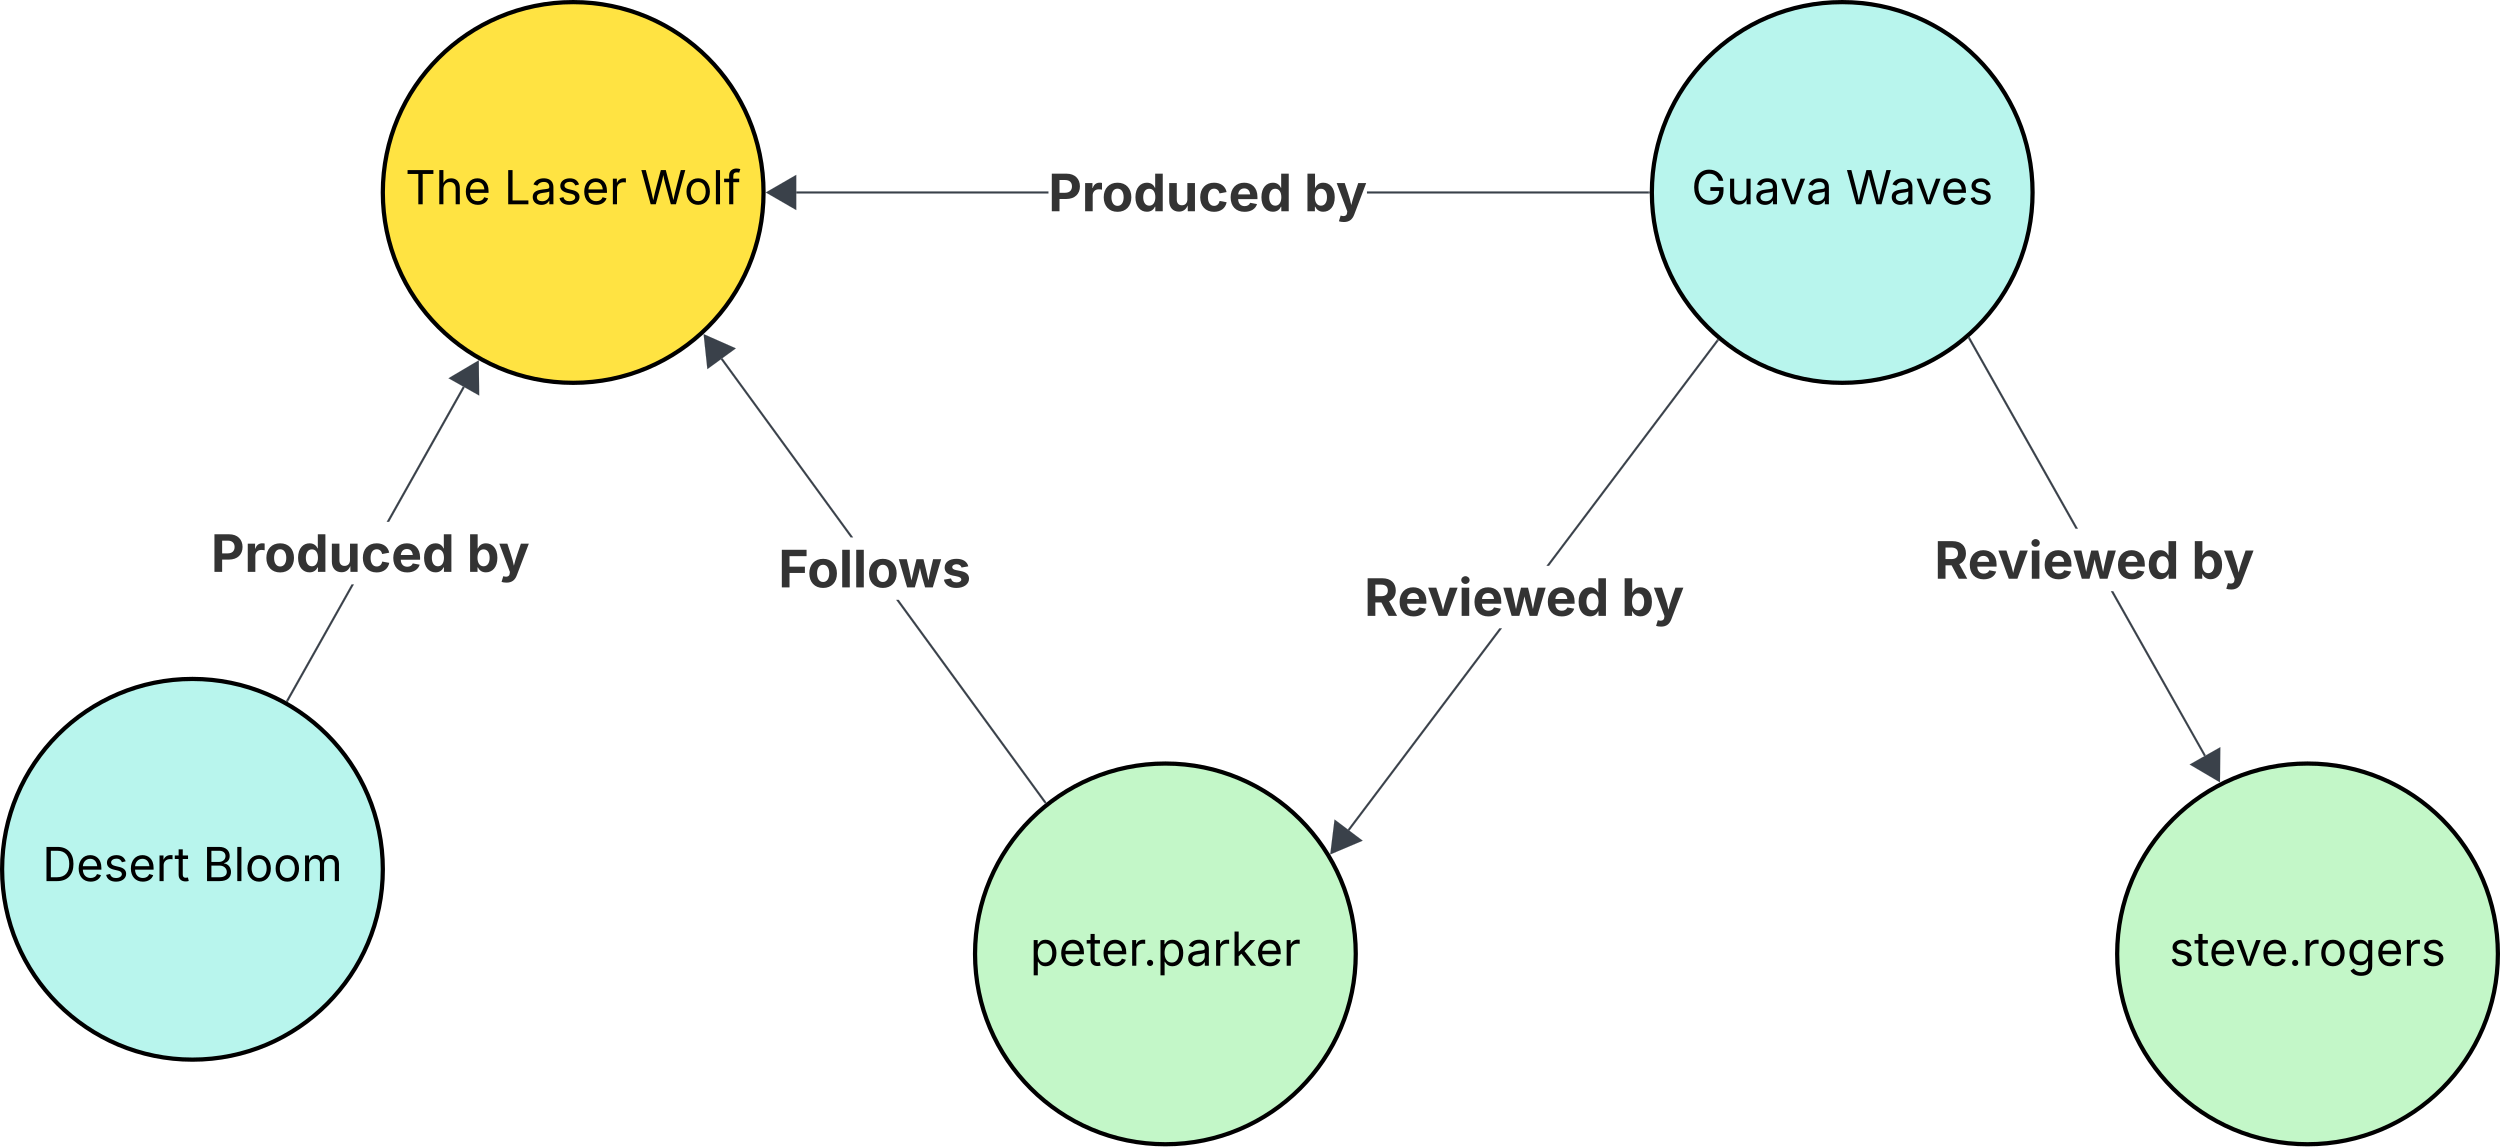
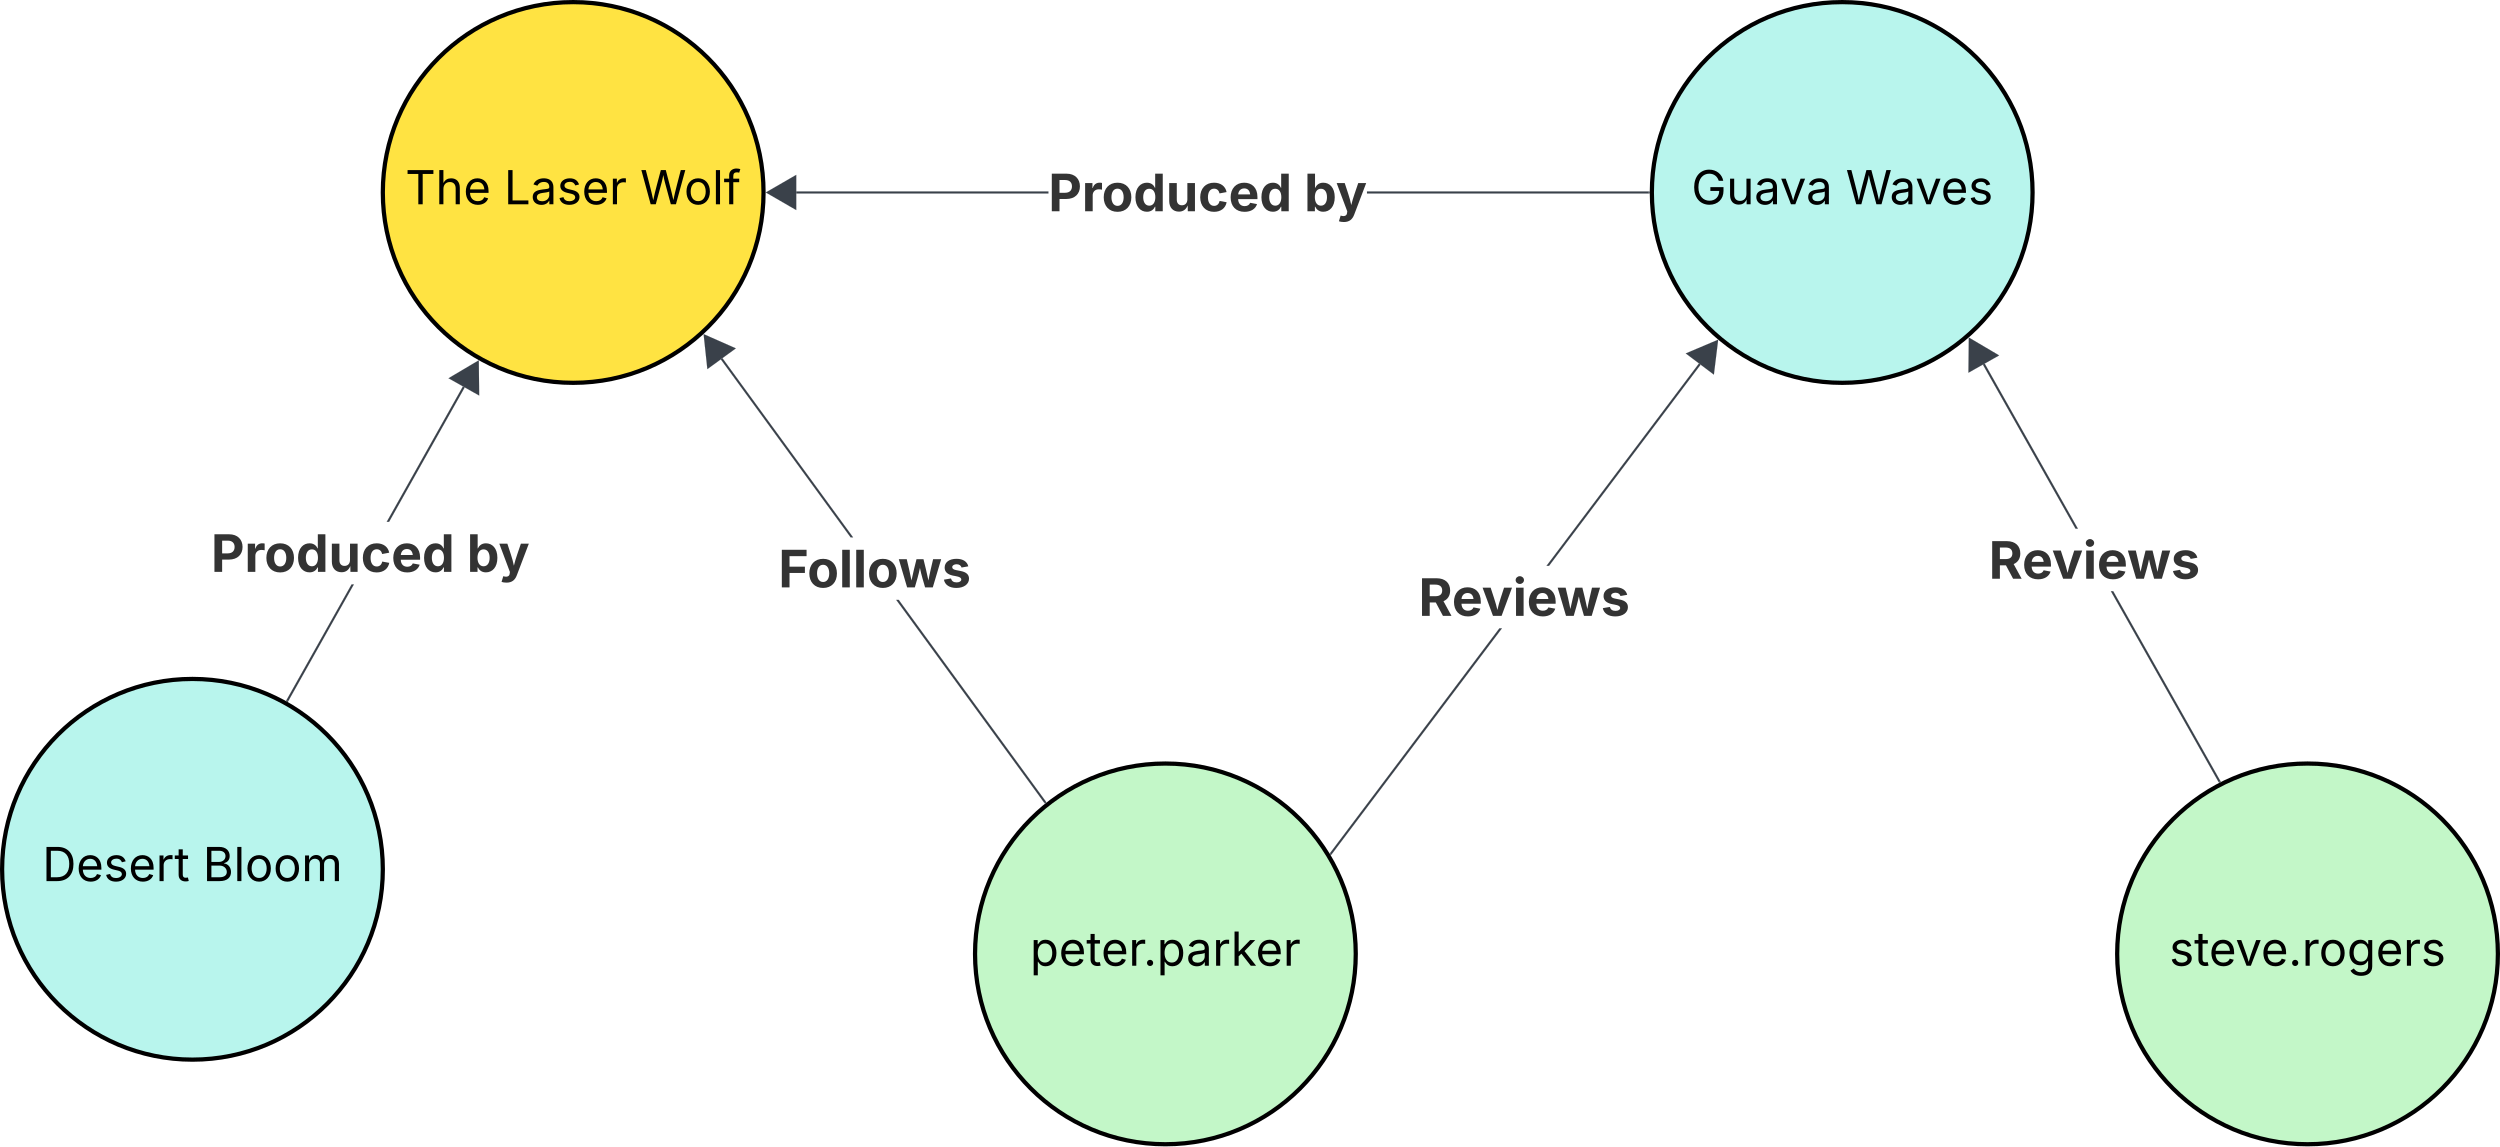
<svg xmlns="http://www.w3.org/2000/svg" xmlns:ns1="lucid" xmlns:xlink="http://www.w3.org/1999/xlink" width="1182" height="542">
  <g transform="translate(-99 -39)" ns1:page-tab-id="0_0">
    <path d="M740 490c0 49.7-40.3 90-90 90s-90-40.3-90-90 40.3-90 90-90 90 40.3 90 90z" stroke="#000" stroke-width="2" fill="#c3f7c8" />
    <use xlink:href="#a" transform="matrix(1,0,0,1,565,405) translate(21.00803 90.59028)" />
    <path d="M1060 130c0 49.7-40.3 90-90 90s-90-40.3-90-90 40.3-90 90-90 90 40.3 90 90z" stroke="#000" stroke-width="2" fill="#b8f5ed" />
    <use xlink:href="#b" transform="matrix(1,0,0,1,885,45) translate(13.67839 90.59028)" />
    <use xlink:href="#c" transform="matrix(1,0,0,1,885,45) translate(86.66016 90.59028)" />
    <path d="M460 130c0 49.7-40.3 90-90 90s-90-40.3-90-90 40.3-90 90-90 90 40.3 90 90z" stroke="#000" stroke-width="2" fill="#ffe342" />
    <use xlink:href="#d" transform="matrix(1,0,0,1,285,45) translate(5.632595 90.59028)" />
    <use xlink:href="#e" transform="matrix(1,0,0,1,285,45) translate(52.32313 90.59028)" />
    <use xlink:href="#f" transform="matrix(1,0,0,1,285,45) translate(116.6678 90.59028)" />
    <path d="M593.53 418.05l-.76.56-70.03-95.98h1.18zm-91.2-125h-1.16L439.8 208.9l.76-.55z" stroke="#3a414a" stroke-width=".05" fill="#3a414a" />
    <path d="M593.82 418.44l-.75.58-.3-.42.75-.56z" fill="#3a414a" />
    <path stroke="#3a414a" stroke-width=".05" fill="#3a414a" />
    <path d="M445.94 203.8l-12.12 8.85-1.6-14.92z" fill="#3a414a" />
    <path d="M446.9 203.7l-13.46 9.82-1.77-16.55zm-12.7 8.08l10.8-7.87-12.2-5.4z" stroke="#3a414a" stroke-width=".05" fill="#3a414a" />
    <use xlink:href="#g" transform="matrix(1,0,0,1,467.0358,293.0402) translate(0 23.68056)" />
-     <path d="M737 431.74l-.75-.57 71.66-95.1h1.2zm174.46-231.5L831.38 306.5h-1.18l80.5-106.82z" stroke="#3a414a" stroke-width=".05" fill="#3a414a" />
-     <path d="M742.32 436.37l-13.8 5.86 1.82-14.9z" fill="#3a414a" />
-     <path d="M743.27 436.48l-15.33 6.5 2.03-16.52zm-14.18 5l12.28-5.23-10.66-8.04z" stroke="#3a414a" stroke-width=".05" fill="#3a414a" />
-     <path d="M911.74 199.87l-.3.4-.75-.6.3-.4z" fill="#3a414a" />
-     <path stroke="#3a414a" stroke-width=".05" fill="#3a414a" />
-     <use xlink:href="#h" transform="matrix(1,0,0,1,744.0088,306.5051) translate(0 23.68056)" />
-     <use xlink:href="#i" transform="matrix(1,0,0,1,744.0088,306.5051) translate(121.5896 23.68056)" />
+     <path d="M728.6 442.9l-.76-.56 80.07-106.26h1.2zm174.44-231.48l-71.66 95.1h-1.18l72.08-95.67z" stroke="#3a414a" stroke-width=".05" fill="#3a414a" />
+     <path d="M728.6 442.9l-.42.56-.53-.87.2-.27z" fill="#3a414a" />
+     <path stroke="#3a414a" stroke-width=".05" fill="#3a414a" />
+     <path d="M908.95 215.25l-11.98-9.03 13.8-5.86z" fill="#3a414a" />
+     <path d="M909.32 216.12l-13.3-10.02 15.33-6.5zm-11.4-9.78l10.66 8.03 1.62-13.25z" stroke="#3a414a" stroke-width=".05" fill="#3a414a" />
+     <use xlink:href="#h" transform="matrix(1,0,0,1,769.7184,306.5051) translate(0 23.68056)" />
    <path d="M594.68 130.47h-119.2v-.94h119.2zm283.82 0H745.32v-.94H878.5z" stroke="#3a414a" stroke-width=".05" fill="#3a414a" />
    <path d="M475 137.5l-13-7.5 13-7.5z" fill="#3a414a" />
    <path d="M475.46 138.32l-14.4-8.32 14.4-8.32zm-12.5-8.32l11.56 6.68v-13.36z" stroke="#3a414a" stroke-width=".05" fill="#3a414a" />
    <path d="M879 130v.47h-.5v-.94h.5z" fill="#3a414a" />
    <path stroke="#3a414a" stroke-width=".05" fill="#3a414a" />
-     <use xlink:href="#j" transform="matrix(1,0,0,1,594.6794,115.2116) translate(0 23.68056)" />
-     <use xlink:href="#i" transform="matrix(1,0,0,1,594.6794,115.2116) translate(120.957 23.68056)" />
+     <use xlink:href="#i" transform="matrix(1,0,0,1,594.6794,115.2116) translate(0 23.68056)" />
+     <use xlink:href="#j" transform="matrix(1,0,0,1,594.6794,115.2116) translate(120.957 23.68056)" />
    <path d="M1280 490c0 49.7-40.3 90-90 90s-90-40.3-90-90 40.3-90 90-90 90 40.3 90 90z" stroke="#000" stroke-width="2" fill="#c3f7c8" />
    <use xlink:href="#k" transform="matrix(1,0,0,1,1105,405) translate(19.64084 90.59028)" />
-     <path d="M1141.9 396.1l-.8.47-44.07-78.04h1.1zm-60.48-107.14h-1.1l-50.67-89.76.83-.46z" stroke="#3a414a" stroke-width=".05" fill="#3a414a" />
-     <path d="M1148.13 408.1l-12.92-7.64 13.08-7.37z" fill="#3a414a" />
-     <path d="M1148.6 408.9l-14.33-8.45 14.5-8.18zm-12.43-8.43l11.5 6.8.12-13.37z" stroke="#3a414a" stroke-width=".05" fill="#3a414a" />
-     <path d="M1030.5 198.75l-.84.46-.2-.35.73-.63z" fill="#3a414a" />
-     <path stroke="#3a414a" stroke-width=".05" fill="#3a414a" />
-     <use xlink:href="#h" transform="matrix(1,0,0,1,1013.586,288.9571) translate(0 23.68056)" />
-     <use xlink:href="#i" transform="matrix(1,0,0,1,1013.586,288.9571) translate(121.5896 23.68056)" />
+     <path d="M1148.8 408.3l-.84.45-50.93-90.22h1.1zm-67.38-119.34h-1.1l-43.8-77.57.84-.48z" stroke="#3a414a" stroke-width=".05" fill="#3a414a" />
+     <path d="M1149.04 408.73l-.84.45-.24-.44.83-.46z" fill="#3a414a" />
+     <path stroke="#3a414a" stroke-width=".05" fill="#3a414a" />
+     <path d="M1043.23 207.03l-13.06 7.37.14-15z" fill="#3a414a" />
+     <path d="M1044.18 207.04l-14.5 8.18.17-16.64zm-13.53 6.55l11.63-6.58-11.5-6.8z" stroke="#3a414a" stroke-width=".05" fill="#3a414a" />
+     <use xlink:href="#h" transform="matrix(1,0,0,1,1039.295,288.9571) translate(0 23.68056)" />
    <path d="M235.27 370.5l-.83-.47 30.8-54.74h1.08zm83.43-148.33l-35.74 63.54h-1.1l36-64z" stroke="#3a414a" stroke-width=".05" fill="#3a414a" />
    <path d="M325.07 225.18L312 217.82l12.9-7.64z" fill="#3a414a" />
    <path d="M325.55 226l-14.5-8.17 14.32-8.48zm-12.6-8.2l11.63 6.56-.14-13.36z" stroke="#3a414a" stroke-width=".05" fill="#3a414a" />
    <path d="M235.28 370.48l-.26.45-.82-.48.25-.44z" fill="#3a414a" />
    <path stroke="#3a414a" stroke-width=".05" fill="#3a414a" />
    <g>
-       <use xlink:href="#j" transform="matrix(1,0,0,1,198.7748,285.7086) translate(0 23.68056)" />
-       <use xlink:href="#i" transform="matrix(1,0,0,1,198.7748,285.7086) translate(120.957 23.68056)" />
+       <use xlink:href="#i" transform="matrix(1,0,0,1,198.7748,285.7086) translate(0 23.68056)" />
+       <use xlink:href="#j" transform="matrix(1,0,0,1,198.7748,285.7086) translate(120.957 23.68056)" />
    </g>
    <path d="M280 450c0 49.7-40.3 90-90 90s-90-40.3-90-90 40.3-90 90-90 90 40.3 90 90z" stroke="#000" stroke-width="2" fill="#b8f5ed" />
    <g>
      <use xlink:href="#l" transform="matrix(1,0,0,1,105,365) translate(14.02561 90.59028)" />
      <use xlink:href="#m" transform="matrix(1,0,0,1,105,365) translate(89.93707 90.59028)" />
    </g>
    <defs>
      <path d="M158 418v-1536h174v179h20c37-59 106-193 324-193 279 0 474 222 474 576 0 356-194 580-473 580-213 0-288-135-325-197h-14v591H158zm492-555c209 0 317-186 317-421 0-232-105-413-317-413-206 0-314 166-314 413 0 249 111 421 314 421" id="n" />
      <path d="M628 24c-324 0-524-230-524-574 0-343 198-582 503-582 237 0 487 146 487 559v75H286c9 234 145 362 343 362 132 0 231-58 273-172l174 48C1024-91 857 24 628 24zM287-650h624c-17-190-120-322-304-322-192 0-309 151-320 322" id="o" />
      <path d="M598-1118v154H368v674c0 100 37 144 132 144 23 0 62-6 92-12L629-6c-37 13-88 20-134 20-193 0-307-107-307-290v-688H20v-154h168v-266h180v266h230" id="p" />
      <path d="M158 0v-1118h174v172h12c41-113 157-188 290-188 26 0 70 2 91 3v181c-11-2-60-10-108-10-161 0-279 109-279 260V0H158" id="q" />
      <path d="M295 13c-75 0-135-60-135-135s60-135 135-135 135 60 135 135S370 13 295 13" id="r" />
      <path d="M471 26C259 26 90-98 90-318c0-256 228-303 435-329 202-27 287-16 287-108 0-139-79-219-234-219-161 0-248 86-283 164l-173-57c86-203 278-265 451-265 150 0 419 46 419 395V0H815v-152h-12C765-73 660 26 471 26zm31-159c199 0 310-134 310-271v-155c-30 35-226 55-295 64-131 17-246 59-246 186 0 116 97 176 231 176" id="s" />
      <path d="M158 0v-1490h180v865h22l478-493h223L593-638 1096 0H865L456-523 338-412V0H158" id="t" />
      <g id="a">
        <use transform="matrix(0.01085069,0,0,0.01085069,0,0)" xlink:href="#n" />
        <use transform="matrix(0.01085069,0,0,0.01085069,13.60677,0)" xlink:href="#o" />
        <use transform="matrix(0.01085069,0,0,0.01085069,26.5625,0)" xlink:href="#p" />
        <use transform="matrix(0.01085069,0,0,0.01085069,33.61545,0)" xlink:href="#o" />
        <use transform="matrix(0.01085069,0,0,0.01085069,46.57118,0)" xlink:href="#q" />
        <use transform="matrix(0.01085069,0,0,0.01085069,53.54818,0)" xlink:href="#r" />
        <use transform="matrix(0.01085069,0,0,0.01085069,59.95009,0)" xlink:href="#n" />
        <use transform="matrix(0.01085069,0,0,0.01085069,73.77387,0)" xlink:href="#s" />
        <use transform="matrix(0.01085069,0,0,0.01085069,86.25217,0)" xlink:href="#q" />
        <use transform="matrix(0.01085069,0,0,0.01085069,94.96528,0)" xlink:href="#t" />
        <use transform="matrix(0.01085069,0,0,0.01085069,106.6623,0)" xlink:href="#o" />
        <use transform="matrix(0.01085069,0,0,0.01085069,119.6181,0)" xlink:href="#q" />
      </g>
      <path d="M789 20c-398 0-667-293-667-764 0-473 273-766 655-766 315 0 558 198 612 487h-196c-61-191-204-311-415-311-262 0-471 207-471 590 0 380 208 588 482 588 249 0 420-165 425-427H828v-166h572v163c0 370-256 606-611 606" id="u" />
      <path d="M537 14c-226 0-379-139-379-422v-710h180v695c0 172 97 275 253 275 160 0 281-109 281-300v-670h181V0H879v-209C806-46 684 14 537 14" id="v" />
      <path d="M481 0L54-1118h197c107 314 236 620 325 951 87-331 217-637 324-951h197L670 0H481" id="w" />
      <g id="b">
        <use transform="matrix(0.01085069,0,0,0.01085069,0,0)" xlink:href="#u" />
        <use transform="matrix(0.01085069,0,0,0.01085069,16.57986,0)" xlink:href="#v" />
        <use transform="matrix(0.01085069,0,0,0.01085069,29.72005,0)" xlink:href="#s" />
        <use transform="matrix(0.01085069,0,0,0.01085069,41.87283,0)" xlink:href="#w" />
        <use transform="matrix(0.01085069,0,0,0.01085069,54.25347,0)" xlink:href="#s" />
      </g>
      <path d="M458 0L52-1490h194c108 439 233 855 324 1313 92-459 221-873 331-1313h216c110 438 234 854 330 1307 92-455 216-869 323-1307h196L1558 0h-221l-256-944c-26-95-50-200-73-331-22 122-44 223-73 331L680 0H458" id="x" />
      <path d="M538 24C308 24 148-78 108-271l171-41c32 123 123 178 257 178 156 0 256-77 256-169 0-77-54-128-164-154l-186-44c-203-48-300-148-300-305 0-192 176-326 414-326 230 0 351 112 402 269l-163 42c-31-80-94-158-238-158-133 0-233 69-233 162 0 83 57 129 188 160l169 40c203 48 298 149 298 302 0 196-179 339-441 339" id="y" />
      <g id="c">
        <use transform="matrix(0.01085069,0,0,0.01085069,0,0)" xlink:href="#x" />
        <use transform="matrix(0.01085069,0,0,0.01085069,20.76823,0)" xlink:href="#s" />
        <use transform="matrix(0.01085069,0,0,0.01085069,32.92101,0)" xlink:href="#w" />
        <use transform="matrix(0.01085069,0,0,0.01085069,44.97613,0)" xlink:href="#o" />
        <use transform="matrix(0.01085069,0,0,0.01085069,57.93186,0)" xlink:href="#y" />
      </g>
      <path d="M98-1322v-168h1126v168H757V0H567v-1322H98" id="z" />
      <path d="M338-670V0H158v-1490h180v566c73-149 190-208 336-208 226 0 379 139 379 422V0H872v-695c0-172-96-275-252-275-161 0-282 109-282 300" id="A" />
      <g id="d">
        <use transform="matrix(0.01085069,0,0,0.01085069,0,0)" xlink:href="#z" />
        <use transform="matrix(0.01085069,0,0,0.01085069,14.34462,0)" xlink:href="#A" />
        <use transform="matrix(0.01085069,0,0,0.01085069,27.48481,0)" xlink:href="#o" />
      </g>
      <path d="M180 0v-1490h190v1322h690V0H180" id="B" />
      <g id="e">
        <use transform="matrix(0.01085069,0,0,0.01085069,0,0)" xlink:href="#B" />
        <use transform="matrix(0.01085069,0,0,0.01085069,12.5651,0)" xlink:href="#s" />
        <use transform="matrix(0.01085069,0,0,0.01085069,25.0434,0)" xlink:href="#y" />
        <use transform="matrix(0.01085069,0,0,0.01085069,36.773,0)" xlink:href="#o" />
        <use transform="matrix(0.01085069,0,0,0.01085069,49.72873,0)" xlink:href="#q" />
      </g>
      <path d="M613 24c-304 0-509-231-509-576 0-350 205-580 509-580 305 0 511 230 511 580 0 345-206 576-511 576zm0-161c226 0 329-195 329-415 0-222-103-419-329-419-223 0-326 196-326 419 0 220 103 415 326 415" id="C" />
      <path d="M338-1490V0H158v-1490h180" id="D" />
      <path d="M678-1118v154H420V0H240v-964H20v-154h220v-149c0-194 155-293 318-293 85 0 141 18 168 30l-50 154c-19-6-47-17-97-17-111 0-159 58-159 166v109h258" id="E" />
      <g id="f">
        <use transform="matrix(0.01085069,0,0,0.01085069,0,0)" xlink:href="#x" />
        <use transform="matrix(0.01085069,0,0,0.01085069,20.76823,0)" xlink:href="#C" />
        <use transform="matrix(0.01085069,0,0,0.01085069,34.09288,0)" xlink:href="#D" />
        <use transform="matrix(0.01085069,0,0,0.01085069,39.47483,0)" xlink:href="#E" />
      </g>
      <path fill="#333" d="M135 0v-1490h980v253H440v416h609v249H440V0H135" id="F" />
      <path fill="#333" d="M628 22C291 22 81-210 81-554c0-346 210-578 547-578 336 0 547 232 547 578 0 344-211 576-547 576zm0-236c160 0 242-146 242-341 0-197-82-341-242-341S387-753 387-555c0 195 81 341 241 341" id="G" />
      <path fill="#333" d="M428-1490V0H128v-1490h300" id="H" />
      <path fill="#333" d="M361 0L31-1118h315c68 295 127 523 188 845 63-317 128-551 199-845h276c71 296 131 525 196 846 57-321 119-552 186-846h319L1378 0h-305c-73-261-148-486-204-771C813-484 740-261 666 0H361" id="I" />
      <path fill="#333" d="M572 22C302 22 117-98 78-306l279-48c29 105 101 156 224 156 114 0 185-48 185-115 0-118-228-130-337-155-215-49-322-150-322-317 0-215 187-347 470-347 265 0 424 116 466 298l-266 47c-24-76-87-130-196-130-98 0-174 46-174 113 0 56 38 95 144 117l201 40c216 44 320 143 320 302 0 220-207 367-500 367" id="J" />
      <g id="g">
        <use transform="matrix(0.01193576,0,0,0.01193576,0,0)" xlink:href="#F" />
        <use transform="matrix(0.01193576,0,0,0.01193576,13.64258,0)" xlink:href="#G" />
        <use transform="matrix(0.01193576,0,0,0.01193576,28.6339,0)" xlink:href="#H" />
        <use transform="matrix(0.01193576,0,0,0.01193576,35.25825,0)" xlink:href="#H" />
        <use transform="matrix(0.01193576,0,0,0.01193576,41.8826,0)" xlink:href="#G" />
        <use transform="matrix(0.01193576,0,0,0.01193576,56.53971,0)" xlink:href="#I" />
        <use transform="matrix(0.01193576,0,0,0.01193576,77.31988,0)" xlink:href="#J" />
      </g>
      <path fill="#333" d="M135 0v-1490h581c339 0 533 192 533 485 0 204-94 351-264 424L1302 0H964L680-532H440V0H135zm305-779h220c186 0 274-77 274-226 0-150-88-233-275-233H440v459" id="K" />
      <path fill="#333" d="M633 22C291 22 81-200 81-553c0-345 210-579 537-579 292 0 525 185 525 567v84H378c7 183 109 277 260 277 105 0 184-46 216-132l272 51C1071-99 893 22 633 22zM380-669h474c-15-146-94-237-233-237-143 0-229 99-241 237" id="L" />
      <path fill="#333" d="M443 0L31-1118h319c90 293 199 572 268 885 66-313 175-593 264-885h315L784 0H443" id="M" />
      <path fill="#333" d="M128 0v-1118h300V0H128zm150-1264c-91 0-165-68-165-154 0-85 74-154 165-154 90 0 165 69 165 154 0 86-75 154-165 154" id="N" />
-       <path fill="#333" d="M537 19C279 19 81-185 81-557c0-382 206-575 454-575 190 0 278 113 318 202h10v-560h300V0H868v-179h-15C812-89 719 19 537 19zm92-241c153 0 240-134 240-336 0-203-86-334-240-334-158 0-240 138-240 334 0 197 84 336 240 336" id="O" />
      <g id="h">
        <use transform="matrix(0.01193576,0,0,0.01193576,0,0)" xlink:href="#K" />
        <use transform="matrix(0.01193576,0,0,0.01193576,15.75521,0)" xlink:href="#L" />
        <use transform="matrix(0.01193576,0,0,0.01193576,29.87522,0)" xlink:href="#M" />
        <use transform="matrix(0.01193576,0,0,0.01193576,44.53234,0)" xlink:href="#N" />
        <use transform="matrix(0.01193576,0,0,0.01193576,51.15668,0)" xlink:href="#L" />
        <use transform="matrix(0.01193576,0,0,0.01193576,65.38411,0)" xlink:href="#I" />
-         <use transform="matrix(0.01193576,0,0,0.01193576,85.83008,0)" xlink:href="#L" />
-         <use transform="matrix(0.01193576,0,0,0.01193576,100.3917,0)" xlink:href="#O" />
-       </g>
-       <path fill="#333" d="M754 19C571 19 479-89 437-179h-14V0H128v-1490h300v560h9c41-89 129-202 319-202 248 0 453 193 453 575 0 372-197 576-455 576zm-92-241c156 0 240-139 240-336 0-196-83-334-240-334-154 0-241 131-241 334 0 202 88 336 241 336" id="P" />
-       <path fill="#333" d="M120 396l69-226c123 42 245 23 254-107l8-60L31-1118h319c87 288 199 559 259 872 72-308 185-583 277-872h315L726 132c-68 181-186 294-410 294-79 0-153-13-196-30" id="Q" />
+         <use transform="matrix(0.01193576,0,0,0.01193576,86.16428,0)" xlink:href="#J" />
+       </g>
+       <path fill="#333" d="M135 0v-1490h581c339 0 533 210 533 503 0 295-197 500-540 500H440V0H135zm305-733h220c186 0 274-104 274-254s-88-251-275-251H440v505" id="O" />
+       <path fill="#333" d="M128 0v-1118h290v195h12c54-169 184-238 367-200v268c-27-8-86-15-130-15-138 0-239 95-239 234V0H128" id="P" />
+       <path fill="#333" d="M537 19C279 19 81-185 81-557c0-382 206-575 454-575 190 0 278 113 318 202h10v-560h300V0H868v-179h-15C812-89 719 19 537 19zm92-241c153 0 240-134 240-336 0-203-86-334-240-334-158 0-240 138-240 334 0 197 84 336 240 336" id="Q" />
+       <path fill="#333" d="M513 14c-232 0-385-159-385-421v-711h300v659c0 139 76 222 202 222 127 0 217-86 217-234v-647h301V0H864l-4-232C797-74 683 14 513 14" id="R" />
+       <path fill="#333" d="M628 22C291 22 81-210 81-554c0-346 210-578 547-578 265 0 455 142 497 372l-279 52c-25-116-99-188-215-188-160 0-244 139-244 341 0 200 84 341 244 341 116 0 193-74 217-195l279 51C1085-123 896 22 628 22" id="S" />
      <g id="i">
-         <use transform="matrix(0.01193576,0,0,0.01193576,0,0)" xlink:href="#P" />
-         <use transform="matrix(0.01193576,0,0,0.01193576,14.96745,0)" xlink:href="#Q" />
-       </g>
-       <path fill="#333" d="M135 0v-1490h581c339 0 533 210 533 503 0 295-197 500-540 500H440V0H135zm305-733h220c186 0 274-104 274-254s-88-251-275-251H440v505" id="R" />
-       <path fill="#333" d="M128 0v-1118h290v195h12c54-169 184-238 367-200v268c-27-8-86-15-130-15-138 0-239 95-239 234V0H128" id="S" />
-       <path fill="#333" d="M513 14c-232 0-385-159-385-421v-711h300v659c0 139 76 222 202 222 127 0 217-86 217-234v-647h301V0H864l-4-232C797-74 683 14 513 14" id="T" />
-       <path fill="#333" d="M628 22C291 22 81-210 81-554c0-346 210-578 547-578 265 0 455 142 497 372l-279 52c-25-116-99-188-215-188-160 0-244 139-244 341 0 200 84 341 244 341 116 0 193-74 217-195l279 51C1085-123 896 22 628 22" id="U" />
+         <use transform="matrix(0.01193576,0,0,0.01193576,0,0)" xlink:href="#O" />
+         <use transform="matrix(0.01193576,0,0,0.01193576,15.83876,0)" xlink:href="#P" />
+         <use transform="matrix(0.01193576,0,0,0.01193576,25.1964,0)" xlink:href="#G" />
+         <use transform="matrix(0.01193576,0,0,0.01193576,40.18772,0)" xlink:href="#Q" />
+         <use transform="matrix(0.01193576,0,0,0.01193576,55.59679,0)" xlink:href="#R" />
+         <use transform="matrix(0.01193576,0,0,0.01193576,70.81489,0)" xlink:href="#S" />
+         <use transform="matrix(0.01193576,0,0,0.01193576,85.19748,0)" xlink:href="#L" />
+         <use transform="matrix(0.01193576,0,0,0.01193576,99.75911,0)" xlink:href="#Q" />
+       </g>
+       <path fill="#333" d="M754 19C571 19 479-89 437-179h-14V0H128v-1490h300v560h9c41-89 129-202 319-202 248 0 453 193 453 575 0 372-197 576-455 576zm-92-241c156 0 240-139 240-336 0-196-83-334-240-334-154 0-241 131-241 334 0 202 88 336 241 336" id="T" />
+       <path fill="#333" d="M120 396l69-226c123 42 245 23 254-107l8-60L31-1118h319c87 288 199 559 259 872 72-308 185-583 277-872h315L726 132c-68 181-186 294-410 294-79 0-153-13-196-30" id="U" />
      <g id="j">
-         <use transform="matrix(0.01193576,0,0,0.01193576,0,0)" xlink:href="#R" />
-         <use transform="matrix(0.01193576,0,0,0.01193576,15.83876,0)" xlink:href="#S" />
-         <use transform="matrix(0.01193576,0,0,0.01193576,25.1964,0)" xlink:href="#G" />
-         <use transform="matrix(0.01193576,0,0,0.01193576,40.18772,0)" xlink:href="#O" />
-         <use transform="matrix(0.01193576,0,0,0.01193576,55.59679,0)" xlink:href="#T" />
-         <use transform="matrix(0.01193576,0,0,0.01193576,70.81489,0)" xlink:href="#U" />
-         <use transform="matrix(0.01193576,0,0,0.01193576,85.19748,0)" xlink:href="#L" />
-         <use transform="matrix(0.01193576,0,0,0.01193576,99.75911,0)" xlink:href="#O" />
+         <use transform="matrix(0.01193576,0,0,0.01193576,0,0)" xlink:href="#T" />
+         <use transform="matrix(0.01193576,0,0,0.01193576,14.96745,0)" xlink:href="#U" />
      </g>
      <path d="M611 442c-248 0-391-105-460-228l146-94c47 65 117 165 314 165 178 0 307-82 307-266v-224h-17C863-141 792-18 576-18c-268 0-472-195-472-546 0-346 197-568 476-568 216 0 288 133 326 193h17v-179h175V29c0 289-215 413-487 413zm-5-620c203 0 314-146 314-390 0-237-108-403-314-403-213 0-319 180-319 403 0 230 109 390 319 390" id="V" />
      <g id="k">
        <use transform="matrix(0.01085069,0,0,0.01085069,0,0)" xlink:href="#y" />
        <use transform="matrix(0.01085069,0,0,0.01085069,11.7296,0)" xlink:href="#p" />
        <use transform="matrix(0.01085069,0,0,0.01085069,18.78255,0)" xlink:href="#o" />
        <use transform="matrix(0.01085069,0,0,0.01085069,31.30425,0)" xlink:href="#w" />
        <use transform="matrix(0.01085069,0,0,0.01085069,43.35938,0)" xlink:href="#o" />
        <use transform="matrix(0.01085069,0,0,0.01085069,56.3151,0)" xlink:href="#r" />
        <use transform="matrix(0.01085069,0,0,0.01085069,62.71701,0)" xlink:href="#q" />
        <use transform="matrix(0.01085069,0,0,0.01085069,70.71398,0)" xlink:href="#C" />
        <use transform="matrix(0.01085069,0,0,0.01085069,84.03863,0)" xlink:href="#V" />
        <use transform="matrix(0.01085069,0,0,0.01085069,97.6671,0)" xlink:href="#o" />
        <use transform="matrix(0.01085069,0,0,0.01085069,110.6228,0)" xlink:href="#q" />
        <use transform="matrix(0.01085069,0,0,0.01085069,118.9887,0)" xlink:href="#y" />
      </g>
      <path d="M645 0H180v-1490h484c435 0 692 280 692 742 0 466-257 748-711 748zM370-168h263c363 0 539-218 539-580 0-358-176-574-521-574H370v1154" id="W" />
      <g id="l">
        <use transform="matrix(0.01085069,0,0,0.01085069,0,0)" xlink:href="#W" />
        <use transform="matrix(0.01085069,0,0,0.01085069,16.03733,0)" xlink:href="#o" />
        <use transform="matrix(0.01085069,0,0,0.01085069,28.99306,0)" xlink:href="#y" />
        <use transform="matrix(0.01085069,0,0,0.01085069,40.72266,0)" xlink:href="#o" />
        <use transform="matrix(0.01085069,0,0,0.01085069,53.67839,0)" xlink:href="#q" />
        <use transform="matrix(0.01085069,0,0,0.01085069,62.39149,0)" xlink:href="#p" />
      </g>
      <path d="M180 0v-1490h528c311 0 458 177 458 395 0 191-114 278-244 313v14c139 9 302 137 302 371 0 225-148 397-499 397H180zm190-168h350c232 0 321-102 321-231 0-149-120-277-311-277H370v508zm0-668h328c160 0 286-101 286-255 0-129-87-231-280-231H370v486" id="X" />
      <path d="M158 0v-1118h175l1 205c55-151 181-225 313-225 147 0 245 90 285 228 53-141 190-228 352-228 194 0 352 125 352 384V0h-181v-749c0-161-105-225-225-225-151 0-243 103-243 244V0H807v-767c0-124-93-207-219-207-131 0-250 92-250 270V0H158" id="Y" />
      <g id="m">
        <use transform="matrix(0.01085069,0,0,0.01085069,0,0)" xlink:href="#X" />
        <use transform="matrix(0.01085069,0,0,0.01085069,14.53993,0)" xlink:href="#D" />
        <use transform="matrix(0.01085069,0,0,0.01085069,19.92188,0)" xlink:href="#C" />
        <use transform="matrix(0.01085069,0,0,0.01085069,33.24653,0)" xlink:href="#C" />
        <use transform="matrix(0.01085069,0,0,0.01085069,46.57118,0)" xlink:href="#Y" />
      </g>
    </defs>
  </g>
</svg>
